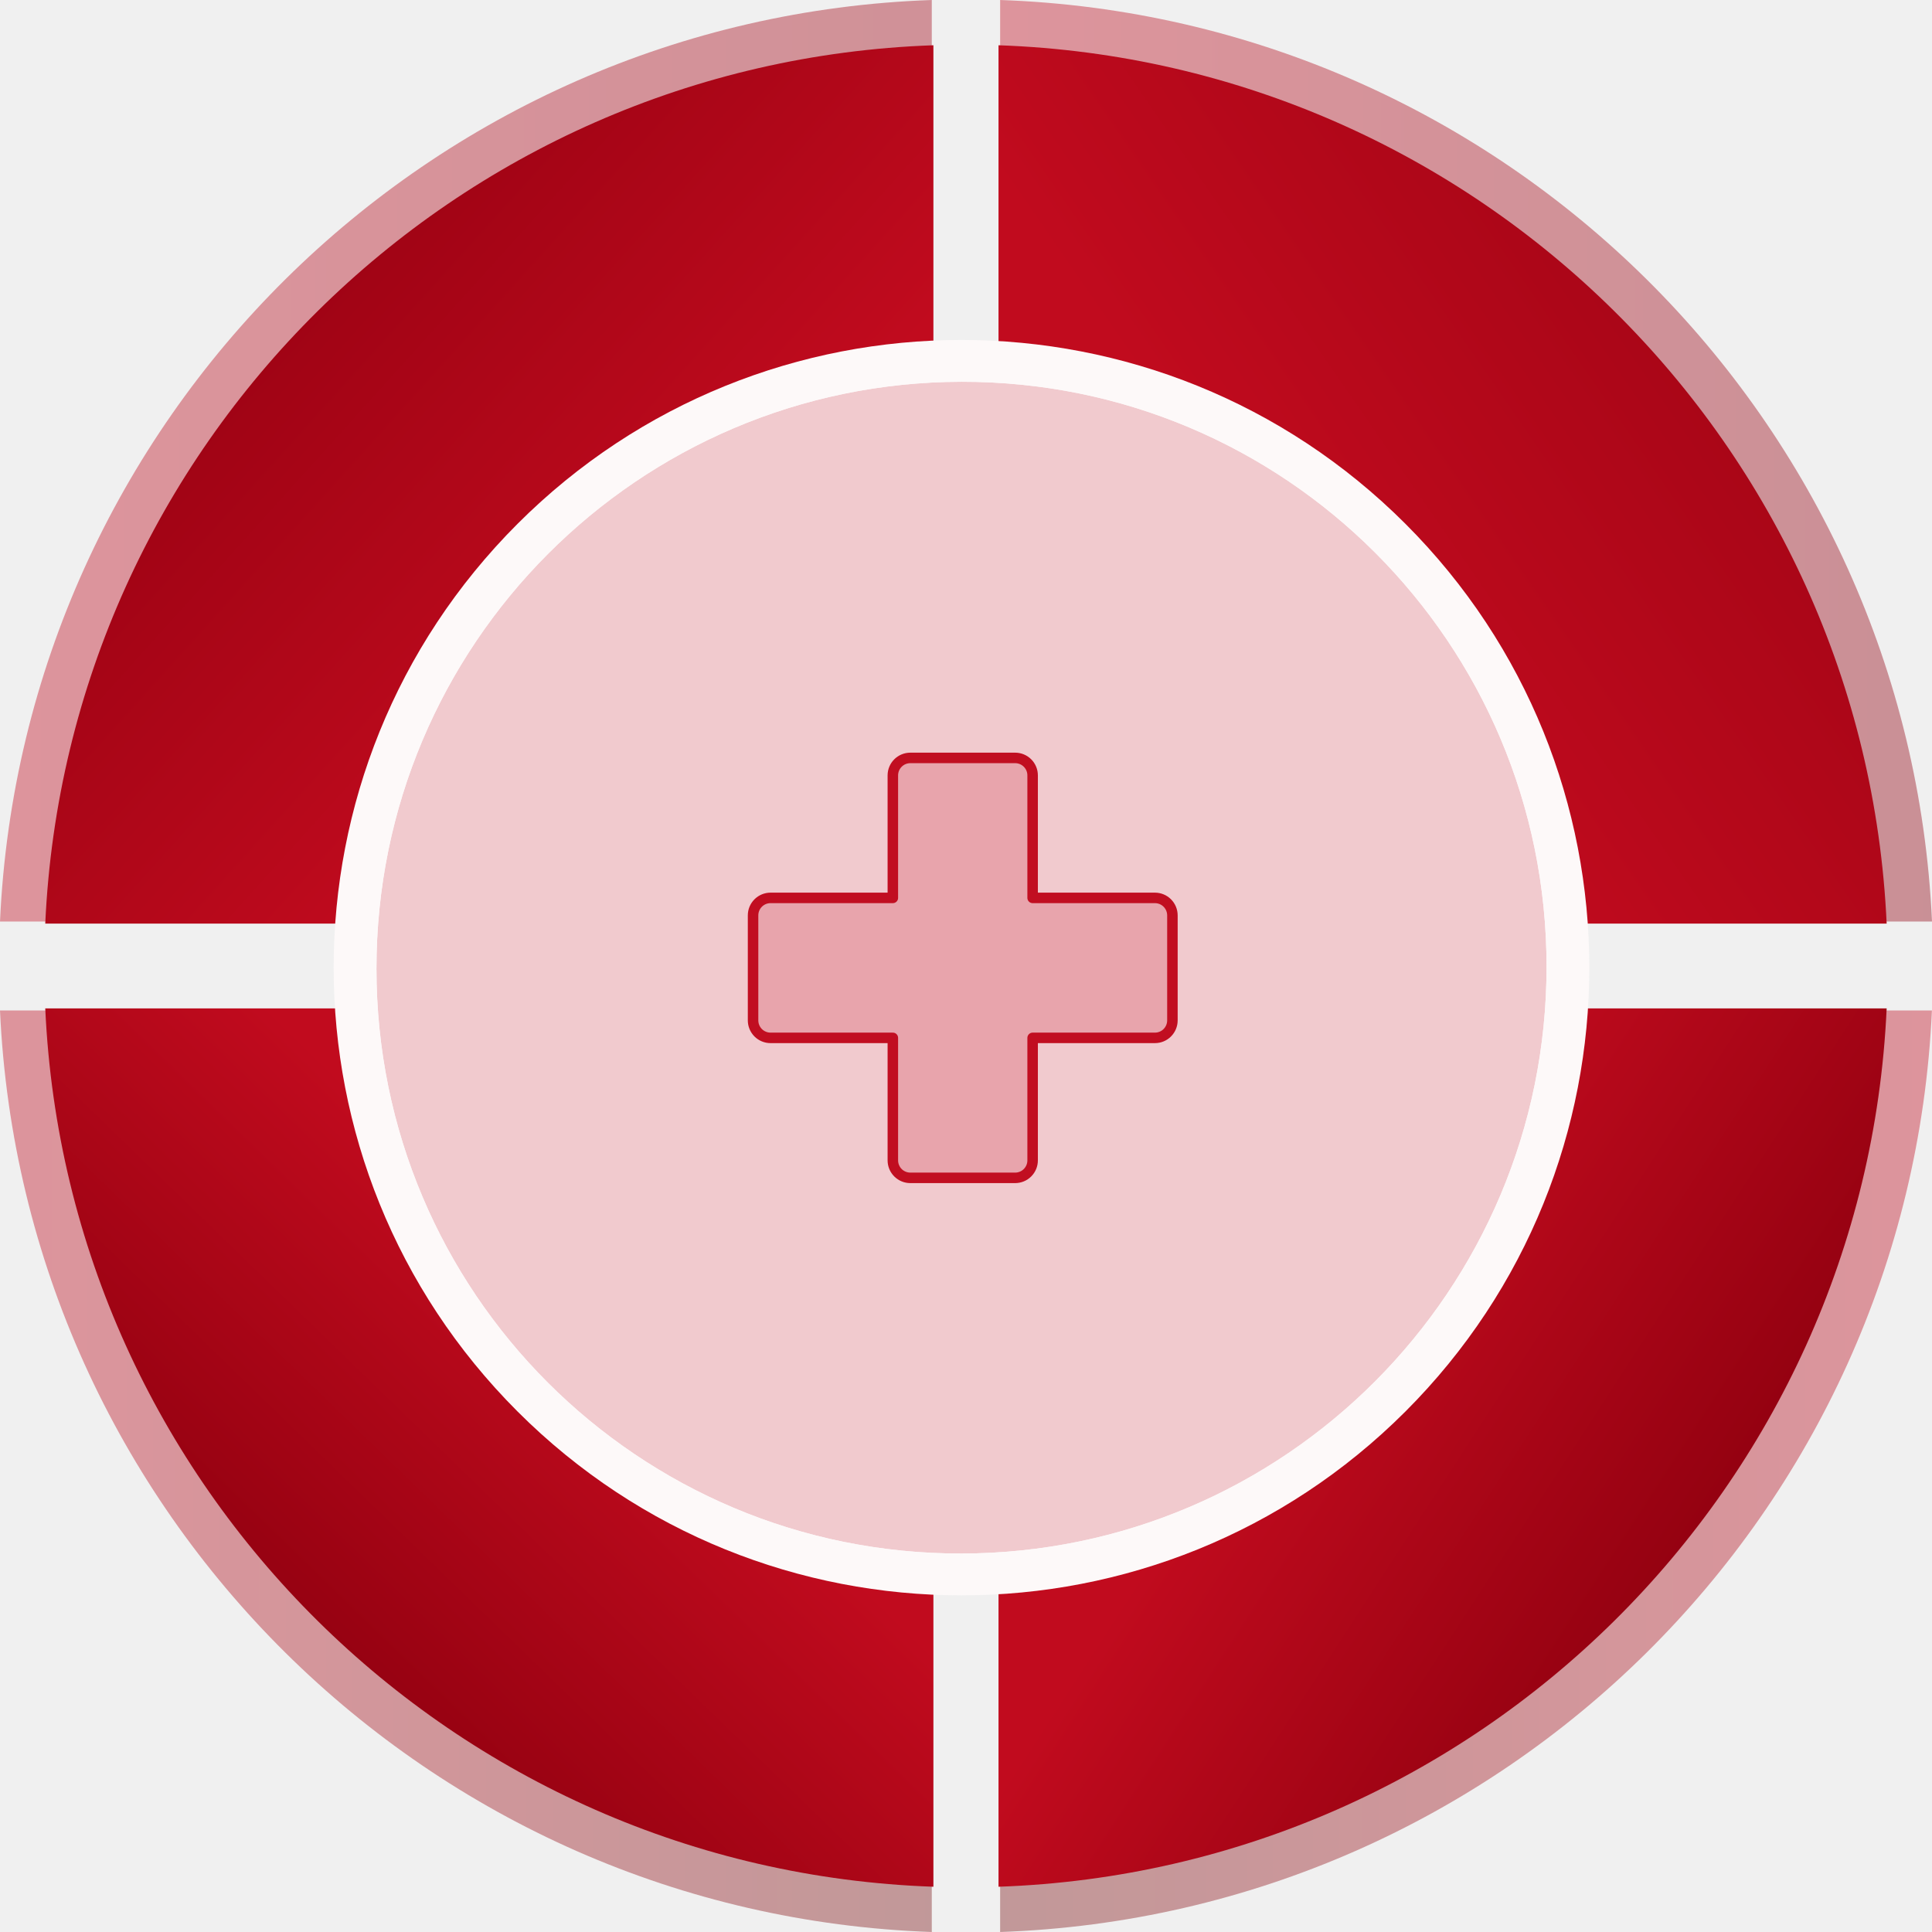
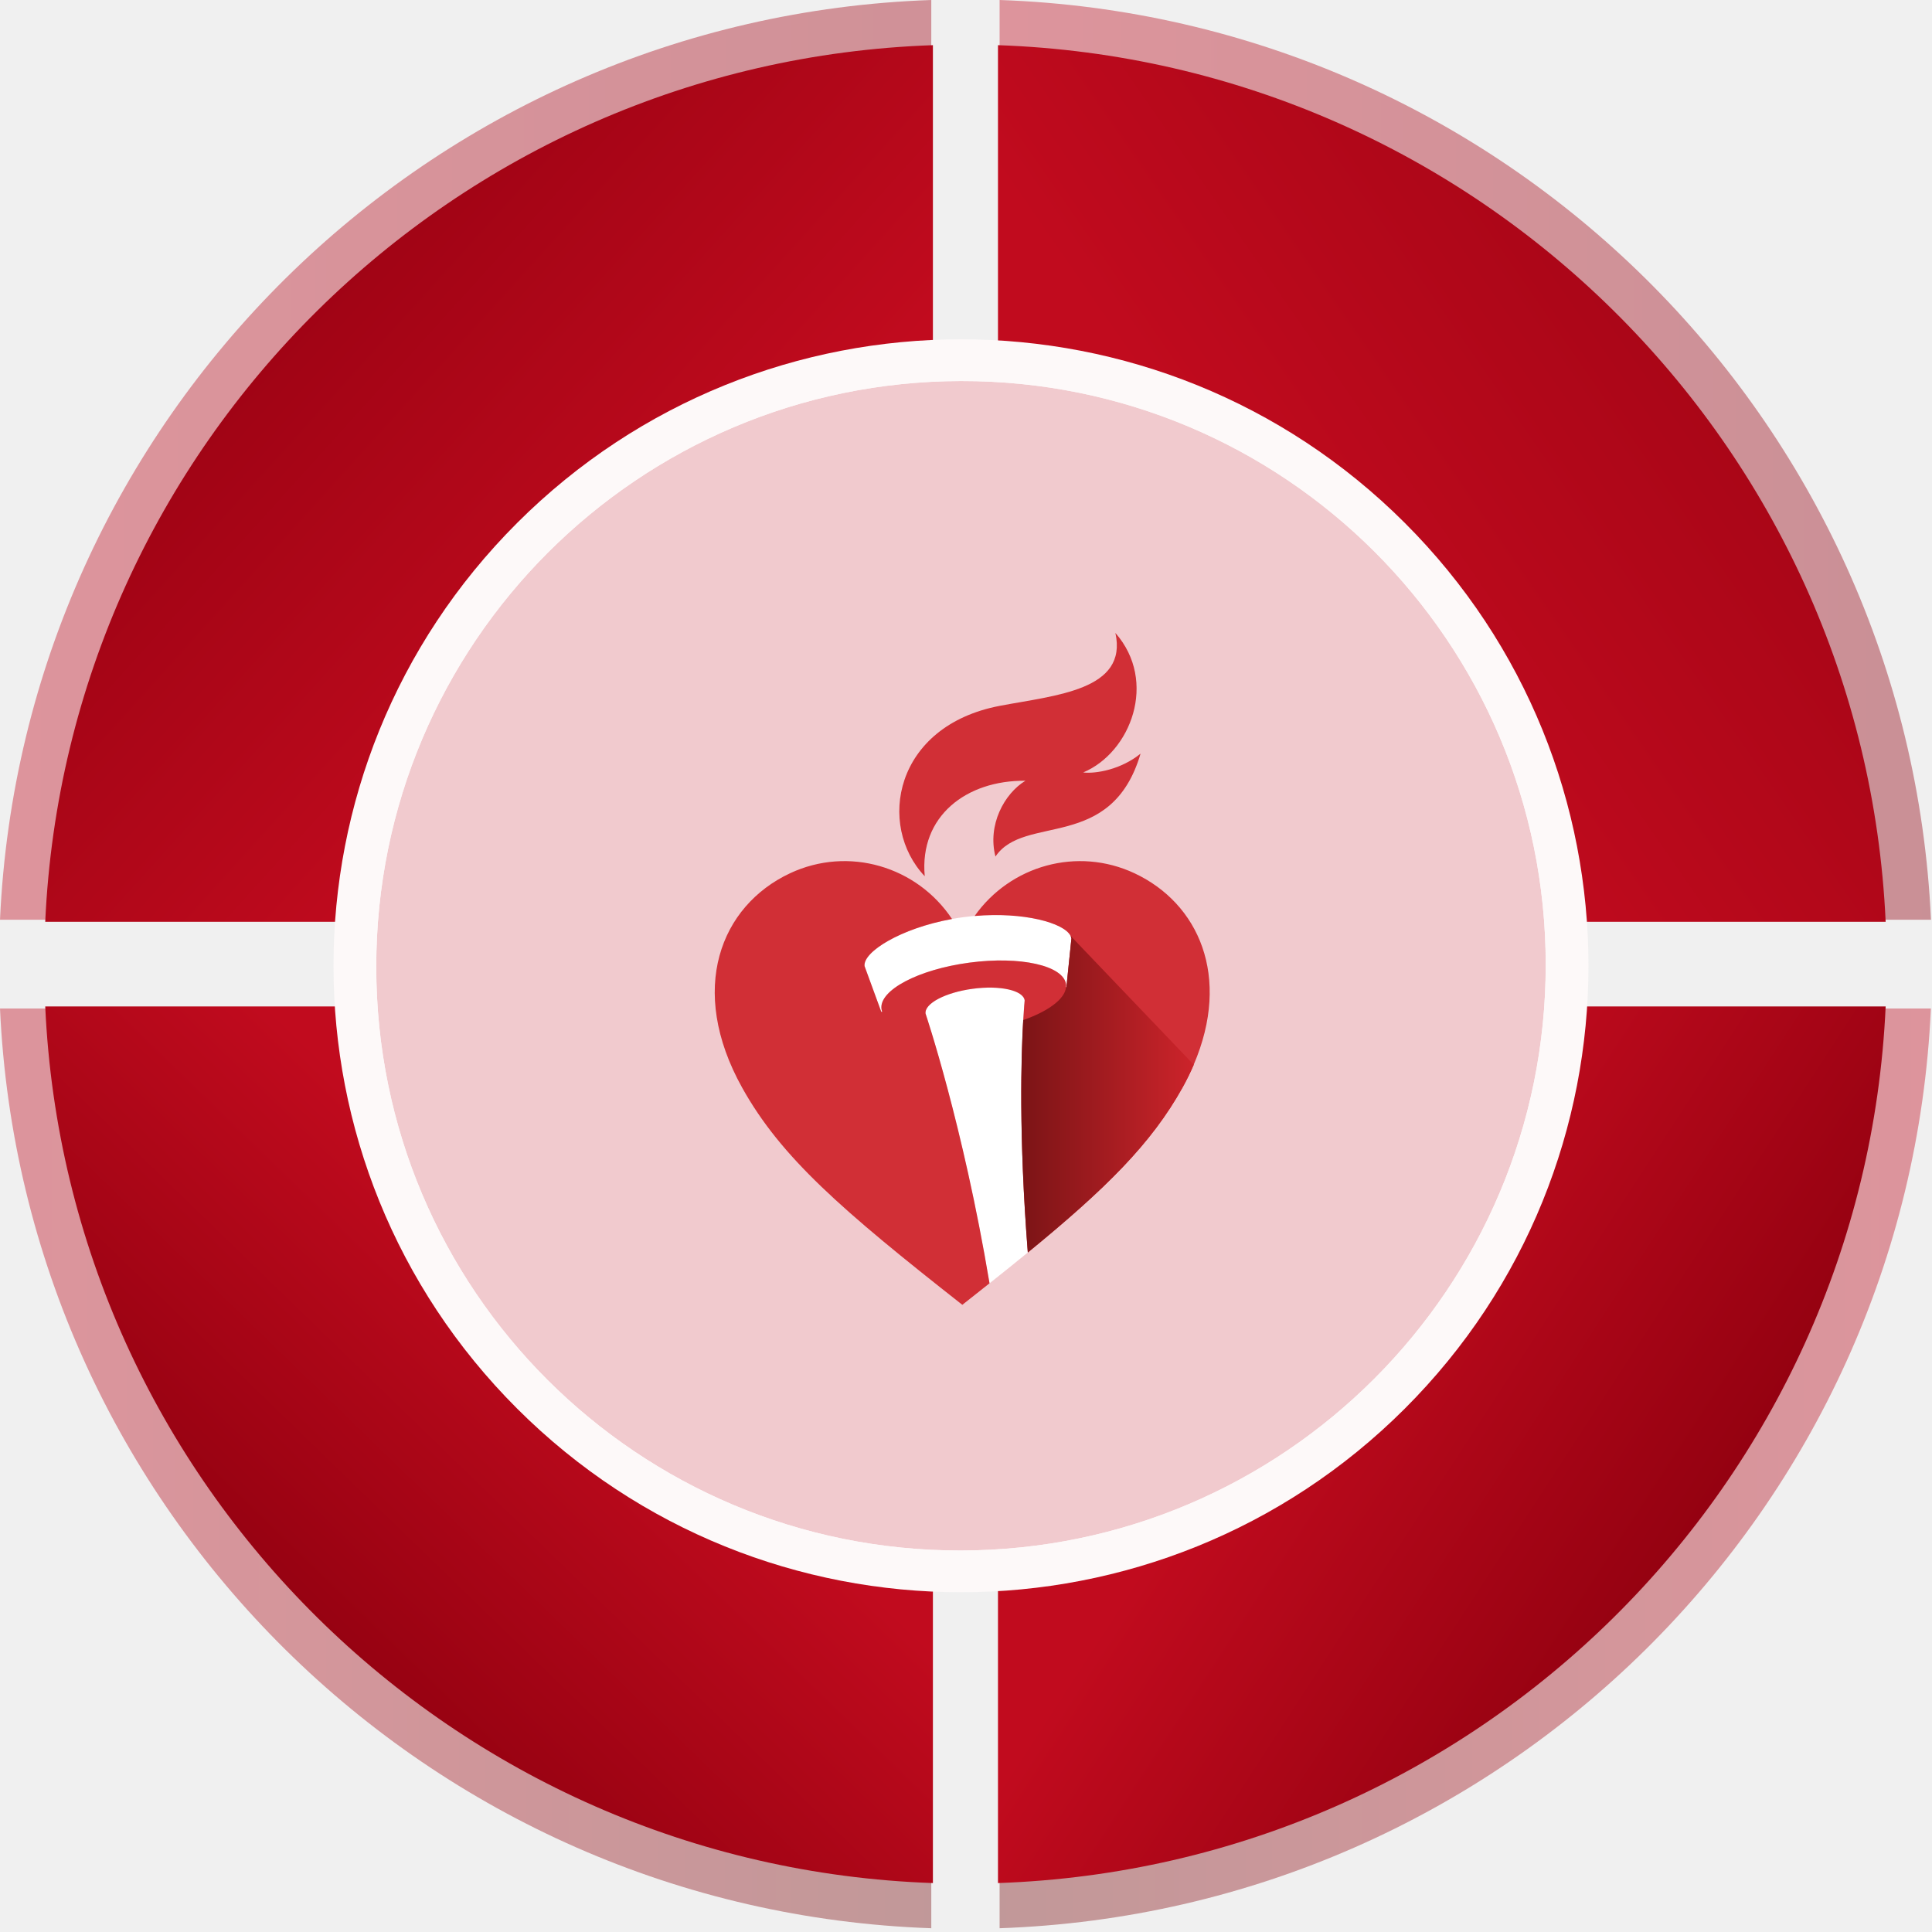
- <svg xmlns="http://www.w3.org/2000/svg" width="368" height="368" viewBox="0 0 368 368" fill="none">
-   <path opacity="0.4" d="M190.502 0V141.515C190.502 160.295 205.728 175.534 224.528 175.534H368C363.665 79.907 286.414 3.34 190.517 0H190.502Z" fill="url(#paint0_linear_11390_1224)" />
-   <path opacity="0.4" d="M190.502 226.485V368C286.399 364.66 363.666 288.093 367.985 192.466H224.514C205.729 192.466 190.487 207.689 190.487 226.485H190.502Z" fill="url(#paint1_linear_11390_1224)" />
-   <path opacity="0.4" d="M177.483 141.515V0C81.587 3.34 4.319 79.907 0 175.534H143.472C162.256 175.534 177.498 160.311 177.498 141.515H177.483Z" fill="url(#paint2_linear_11390_1224)" />
-   <path opacity="0.4" d="M143.472 192.466H0C4.335 288.093 81.587 364.66 177.483 368V226.485C177.483 207.705 162.256 192.466 143.456 192.466H143.472Z" fill="url(#paint3_linear_11390_1224)" />
-   <path d="M190.193 8.621V143.503C190.193 161.414 204.704 175.922 222.619 175.922H359.363C355.23 84.784 281.599 11.806 190.193 8.621Z" fill="url(#paint4_linear_11390_1224)" />
-   <path d="M190.193 224.498V359.38C281.599 356.195 355.23 283.217 359.363 192.079H222.619C204.704 192.079 190.193 206.587 190.193 224.498Z" fill="url(#paint5_linear_11390_1224)" />
-   <path d="M177.791 143.503V8.621C86.385 11.806 12.754 84.784 8.621 175.922H145.365C163.279 175.922 177.791 161.414 177.791 143.503Z" fill="url(#paint6_linear_11390_1224)" />
-   <path d="M145.365 192.078H8.621C12.754 283.216 86.385 356.195 177.791 359.379V224.498C177.791 206.587 163.279 192.078 145.365 192.078Z" fill="url(#paint7_linear_11390_1224)" />
-   <path d="M267.701 268.858C314.403 222.166 314.403 146.465 267.701 99.774C221 53.083 145.283 53.083 98.582 99.774C51.88 146.465 51.88 222.166 98.582 268.858C145.283 315.549 221 315.549 267.701 268.858Z" fill="#FDF9F9" />
-   <mask id="mask0_11390_1224" style="mask-type:alpha" maskUnits="userSpaceOnUse" x="71" y="72" width="224" height="224">
-     <path d="M294.58 184.133C294.58 122.501 244.688 72.62 183.143 72.72C121.598 72.821 71.706 122.865 71.706 184.497C71.706 246.129 121.598 296.011 183.143 295.91C244.688 295.81 294.58 245.765 294.58 184.133Z" fill="#636466" />
+ <svg xmlns="http://www.w3.org/2000/svg" width="242" height="242" viewBox="0 0 242 242" fill="none">
+   <path opacity="0.4" d="M125.209 0V92.88C125.209 105.206 135.217 115.208 147.573 115.208H241.871C239.022 52.445 188.248 2.192 125.219 0H125.209Z" fill="url(#paint0_linear_13207_1031)" />
+   <path opacity="0.4" d="M125.209 148.649V241.529C188.238 239.337 239.023 189.084 241.862 126.321H147.564C135.217 126.321 125.199 136.312 125.199 148.649H125.209Z" fill="url(#paint1_linear_13207_1031)" />
+   <path opacity="0.4" d="M116.652 92.88V0C53.623 2.192 2.839 52.445 0 115.208H94.298C106.644 115.208 116.663 105.217 116.663 92.88H116.652Z" fill="url(#paint2_linear_13207_1031)" />
+   <path opacity="0.4" d="M94.298 126.321H0C2.849 189.084 53.623 239.337 116.652 241.529V148.649C116.652 136.323 106.644 126.321 94.288 126.321H94.298Z" fill="url(#paint3_linear_13207_1031)" />
+   <path d="M125.006 5.658V94.185C125.006 105.94 134.544 115.463 146.318 115.463H236.195C233.478 55.646 185.083 7.748 125.006 5.658Z" fill="url(#paint4_linear_13207_1031)" />
+   <path d="M125.006 147.344V235.871C185.083 233.781 233.478 185.883 236.195 126.067H146.318C134.544 126.067 125.006 135.589 125.006 147.344Z" fill="url(#paint5_linear_13207_1031)" />
+   <path d="M116.855 94.185V5.658C56.777 7.748 8.382 55.646 5.666 115.463H95.542C107.317 115.463 116.855 105.94 116.855 94.185Z" fill="url(#paint6_linear_13207_1031)" />
+   <path d="M95.542 126.066H5.666C8.382 185.883 56.777 233.781 116.855 235.871V147.344C116.855 135.589 107.317 126.066 95.542 126.066Z" fill="url(#paint7_linear_13207_1031)" />
+   <path d="M175.949 176.459C206.644 145.814 206.644 96.129 175.949 65.484C145.255 34.84 95.489 34.84 64.794 65.484C34.099 96.129 34.099 145.814 64.794 176.459C95.489 207.104 145.255 207.104 175.949 176.459Z" fill="#FDF9F9" />
+   <mask id="mask0_13207_1031" style="mask-type:alpha" maskUnits="userSpaceOnUse" x="47" y="47" width="147" height="148">
+     <path d="M193.615 120.852C193.615 80.401 160.823 47.662 120.372 47.728C79.921 47.794 47.129 80.64 47.129 121.091C47.129 161.542 79.921 194.28 120.372 194.214C160.823 194.148 193.615 161.303 193.615 120.852Z" fill="#636466" />
  </mask>
-   <g mask="url(#mask0_11390_1224)">
-     <path opacity="0.2" d="M294.58 184.134C294.58 122.502 244.688 72.62 183.143 72.721C121.598 72.822 71.706 122.866 71.706 184.498C71.706 246.13 121.598 296.012 183.143 295.911C244.688 295.811 294.58 245.766 294.58 184.134Z" fill="#C10E21" />
-     <path opacity="0.2" d="M170.066 197.691H146.768C145.885 197.691 145.039 197.34 144.415 196.715C143.791 196.09 143.44 195.242 143.44 194.358V174.36C143.44 173.476 143.791 172.629 144.415 172.004C145.039 171.379 145.885 171.027 146.768 171.027H170.066V147.697C170.066 146.813 170.416 145.965 171.04 145.34C171.665 144.715 172.511 144.364 173.394 144.364H193.363C194.246 144.364 195.092 144.715 195.717 145.34C196.341 145.965 196.691 146.813 196.691 147.697V171.027H219.989C220.872 171.027 221.718 171.379 222.342 172.004C222.966 172.629 223.317 173.476 223.317 174.36V194.358C223.317 195.242 222.966 196.09 222.342 196.715C221.718 197.34 220.872 197.691 219.989 197.691H196.691V221.022C196.691 221.905 196.341 222.753 195.717 223.378C195.092 224.003 194.246 224.354 193.363 224.354H173.394C172.511 224.354 171.665 224.003 171.04 223.378C170.416 222.753 170.066 221.905 170.066 221.022V197.691Z" fill="#C10E21" />
-     <path d="M170.066 197.691H146.768C145.885 197.691 145.039 197.34 144.415 196.715C143.791 196.09 143.44 195.242 143.44 194.358V174.36C143.44 173.476 143.791 172.629 144.415 172.004C145.039 171.379 145.885 171.027 146.768 171.027H170.066V147.697C170.066 146.813 170.416 145.965 171.04 145.34C171.665 144.715 172.511 144.364 173.394 144.364H193.363C194.246 144.364 195.092 144.715 195.717 145.34C196.341 145.965 196.691 146.813 196.691 147.697V171.027H219.989C220.872 171.027 221.718 171.379 222.342 172.004C222.966 172.629 223.317 173.476 223.317 174.36V194.358C223.317 195.242 222.966 196.09 222.342 196.715C221.718 197.34 220.872 197.691 219.989 197.691H196.691V221.022C196.691 221.905 196.341 222.753 195.717 223.378C195.092 224.003 194.246 224.354 193.363 224.354H173.394C172.511 224.354 171.665 224.003 171.04 223.378C170.416 222.753 170.066 221.905 170.066 221.022V197.691Z" stroke="#C10E21" stroke-width="2" stroke-linecap="round" stroke-linejoin="round" />
+   <g mask="url(#mask0_13207_1031)">
+     <path opacity="0.2" d="M193.615 120.852C193.615 80.401 160.823 47.663 120.372 47.729C79.921 47.795 47.129 80.64 47.129 121.091C47.129 161.542 79.921 194.281 120.372 194.215C160.823 194.149 193.615 161.303 193.615 120.852Z" fill="#C10E21" />
+     <path d="M128.738 156.89C127.163 136.849 128.34 125.319 128.34 125.319C128.177 124.057 125.263 123.406 121.835 123.858C118.406 124.318 115.763 125.71 115.925 126.972C115.925 126.979 120.604 140.82 123.938 160.752C125.642 159.401 127.244 158.118 128.738 156.89Z" fill="white" />
+     <path d="M128.442 97.794C125.778 99.419 123.669 103.35 124.69 107.293C128.287 101.909 139.227 106.765 142.865 94.399C140.438 96.381 137.273 96.943 135.678 96.758C141.641 94.255 145.049 85.359 139.714 79.282C141.29 86.449 132.297 87.074 125.237 88.411C111.977 90.942 109.814 103.404 115.832 109.756C115.142 102.218 121.065 97.725 128.442 97.794Z" fill="#D12F36" />
+     <path d="M120.68 114.885C113.526 115.838 108.049 119.117 108.292 121.017L110.389 126.744L110.504 126.73C110.463 126.613 110.422 126.504 110.409 126.38C110.105 124.028 115.034 121.435 121.417 120.578C127.8 119.727 133.223 120.941 133.528 123.294C133.541 123.41 133.534 123.534 133.528 123.657L133.575 123.65L134.204 117.56C133.96 115.66 127.834 113.932 120.68 114.885Z" fill="white" />
+     <path d="M142.124 109.392C134.923 106.011 126.538 108.425 122.082 114.736C128.202 114.201 133.286 115.593 134.098 117.225C134.152 117.335 134.193 117.452 134.206 117.561L133.577 123.652L133.53 123.659C133.543 123.535 133.55 123.419 133.53 123.295C133.226 120.943 127.803 119.729 121.419 120.579C115.036 121.43 110.107 124.029 110.411 126.382C110.425 126.505 110.465 126.615 110.506 126.732L110.391 126.745L108.295 121.018C108.065 119.249 112.812 116.279 119.249 115.113C114.86 108.521 106.286 105.943 98.943 109.392C90.254 113.473 86.102 123.919 92.959 136.238C97.834 144.99 105.475 151.602 120.54 163.44C121.724 162.507 122.853 161.615 123.948 160.744C120.615 140.813 115.936 126.972 115.936 126.965C115.773 125.703 118.417 124.31 121.845 123.851C125.274 123.391 128.181 124.043 128.35 125.312C128.35 125.312 128.262 126.169 128.174 127.767C127.918 132.143 127.6 142.239 128.749 156.883C138.561 148.858 144.227 143.227 148.122 136.231C148.663 135.257 149.129 134.304 149.535 133.357L149.528 133.35C154.255 122.308 150.123 113.151 142.124 109.392Z" fill="#D12F36" />
+     <path d="M134.097 117.225C134.151 117.335 134.191 117.452 134.205 117.561L133.576 123.652L133.529 123.659C133.393 125.134 131.304 126.67 128.167 127.774C127.91 132.15 127.592 142.246 128.741 156.89C138.553 148.865 144.219 143.234 148.114 136.238C148.655 135.264 149.122 134.311 149.527 133.364L134.097 117.225Z" fill="url(#paint8_linear_13207_1031)" />
  </g>
  <defs>
-     <linearGradient id="paint0_linear_11390_1224" x1="190.502" y1="87.767" x2="367.985" y2="87.767" gradientUnits="userSpaceOnUse">
+     <linearGradient id="paint0_linear_13207_1031" x1="125.209" y1="57.604" x2="241.861" y2="57.604" gradientUnits="userSpaceOnUse">
      <stop stop-color="#C10B1E" />
      <stop offset="1" stop-color="#8F000F" />
    </linearGradient>
-     <linearGradient id="paint1_linear_11390_1224" x1="190.502" y1="280.233" x2="367.985" y2="280.233" gradientUnits="userSpaceOnUse">
+     <linearGradient id="paint1_linear_13207_1031" x1="125.209" y1="183.925" x2="241.862" y2="183.925" gradientUnits="userSpaceOnUse">
      <stop stop-color="#7B1416" />
      <stop offset="1" stop-color="#C10B1E" />
    </linearGradient>
-     <linearGradient id="paint2_linear_11390_1224" x1="0" y1="87.767" x2="177.483" y2="87.767" gradientUnits="userSpaceOnUse">
+     <linearGradient id="paint2_linear_13207_1031" x1="0" y1="57.604" x2="116.652" y2="57.604" gradientUnits="userSpaceOnUse">
      <stop stop-color="#C10B1E" />
      <stop offset="1" stop-color="#9F0314" />
    </linearGradient>
-     <linearGradient id="paint3_linear_11390_1224" x1="0" y1="280.233" x2="177.483" y2="280.233" gradientUnits="userSpaceOnUse">
+     <linearGradient id="paint3_linear_13207_1031" x1="0" y1="183.925" x2="116.652" y2="183.925" gradientUnits="userSpaceOnUse">
      <stop stop-color="#C10B1E" />
      <stop offset="1" stop-color="#7B1416" />
    </linearGradient>
-     <linearGradient id="paint4_linear_11390_1224" x1="349.582" y1="42.043" x2="245.493" y2="114.003" gradientUnits="userSpaceOnUse">
+     <linearGradient id="paint4_linear_13207_1031" x1="229.766" y1="27.594" x2="161.415" y2="74.914" gradientUnits="userSpaceOnUse">
      <stop stop-color="#9F0314" />
      <stop offset="1" stop-color="#C10B1E" />
    </linearGradient>
-     <linearGradient id="paint5_linear_11390_1224" x1="335.583" y1="292.382" x2="255.521" y2="240.416" gradientUnits="userSpaceOnUse">
+     <linearGradient id="paint5_linear_13207_1031" x1="220.565" y1="191.899" x2="167.988" y2="157.724" gradientUnits="userSpaceOnUse">
      <stop stop-color="#8F000F" />
      <stop offset="1" stop-color="#C10B1E" />
    </linearGradient>
-     <linearGradient id="paint6_linear_11390_1224" x1="127.593" y1="116.144" x2="59.177" y2="54.416" gradientUnits="userSpaceOnUse">
+     <linearGradient id="paint6_linear_13207_1031" x1="83.862" y1="76.228" x2="38.952" y2="35.652" gradientUnits="userSpaceOnUse">
      <stop stop-color="#C10B1E" />
      <stop offset="1" stop-color="#9F0314" />
    </linearGradient>
-     <linearGradient id="paint7_linear_11390_1224" x1="115.593" y1="254.33" x2="51.504" y2="320.329" gradientUnits="userSpaceOnUse">
+     <linearGradient id="paint7_linear_13207_1031" x1="75.975" y1="166.924" x2="33.913" y2="210.301" gradientUnits="userSpaceOnUse">
      <stop stop-color="#C10B1E" />
      <stop offset="1" stop-color="#8F000F" />
    </linearGradient>
+     <linearGradient id="paint8_linear_13207_1031" x1="127.852" y1="137.057" x2="149.892" y2="137.057" gradientUnits="userSpaceOnUse">
+       <stop stop-color="#7B1416" />
+       <stop offset="1" stop-color="#CE242B" />
+     </linearGradient>
  </defs>
</svg>
